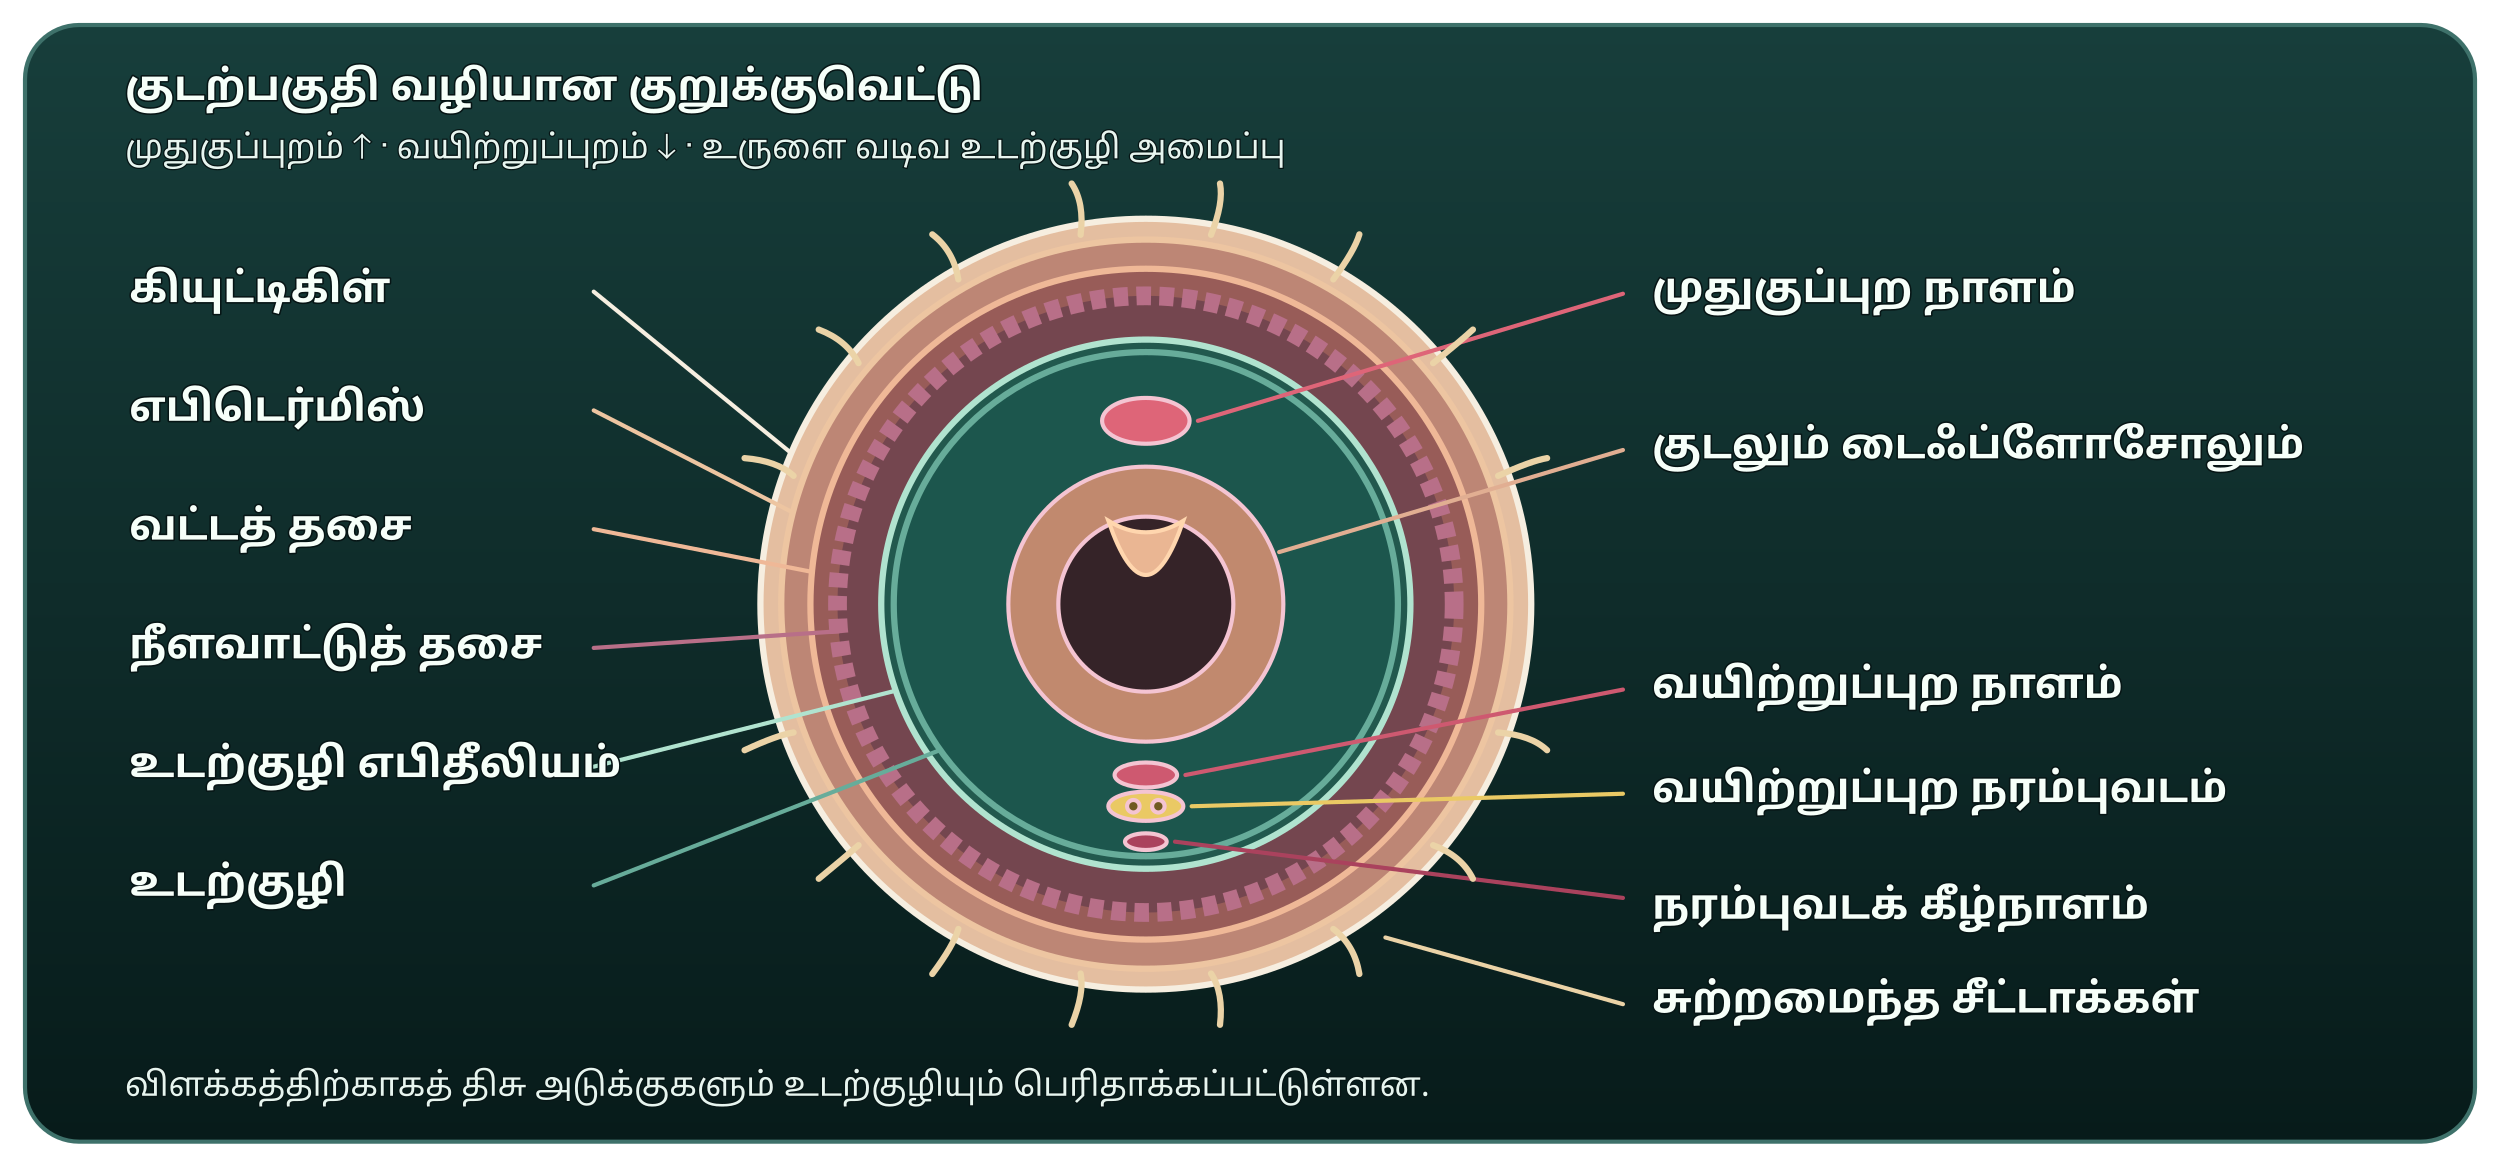
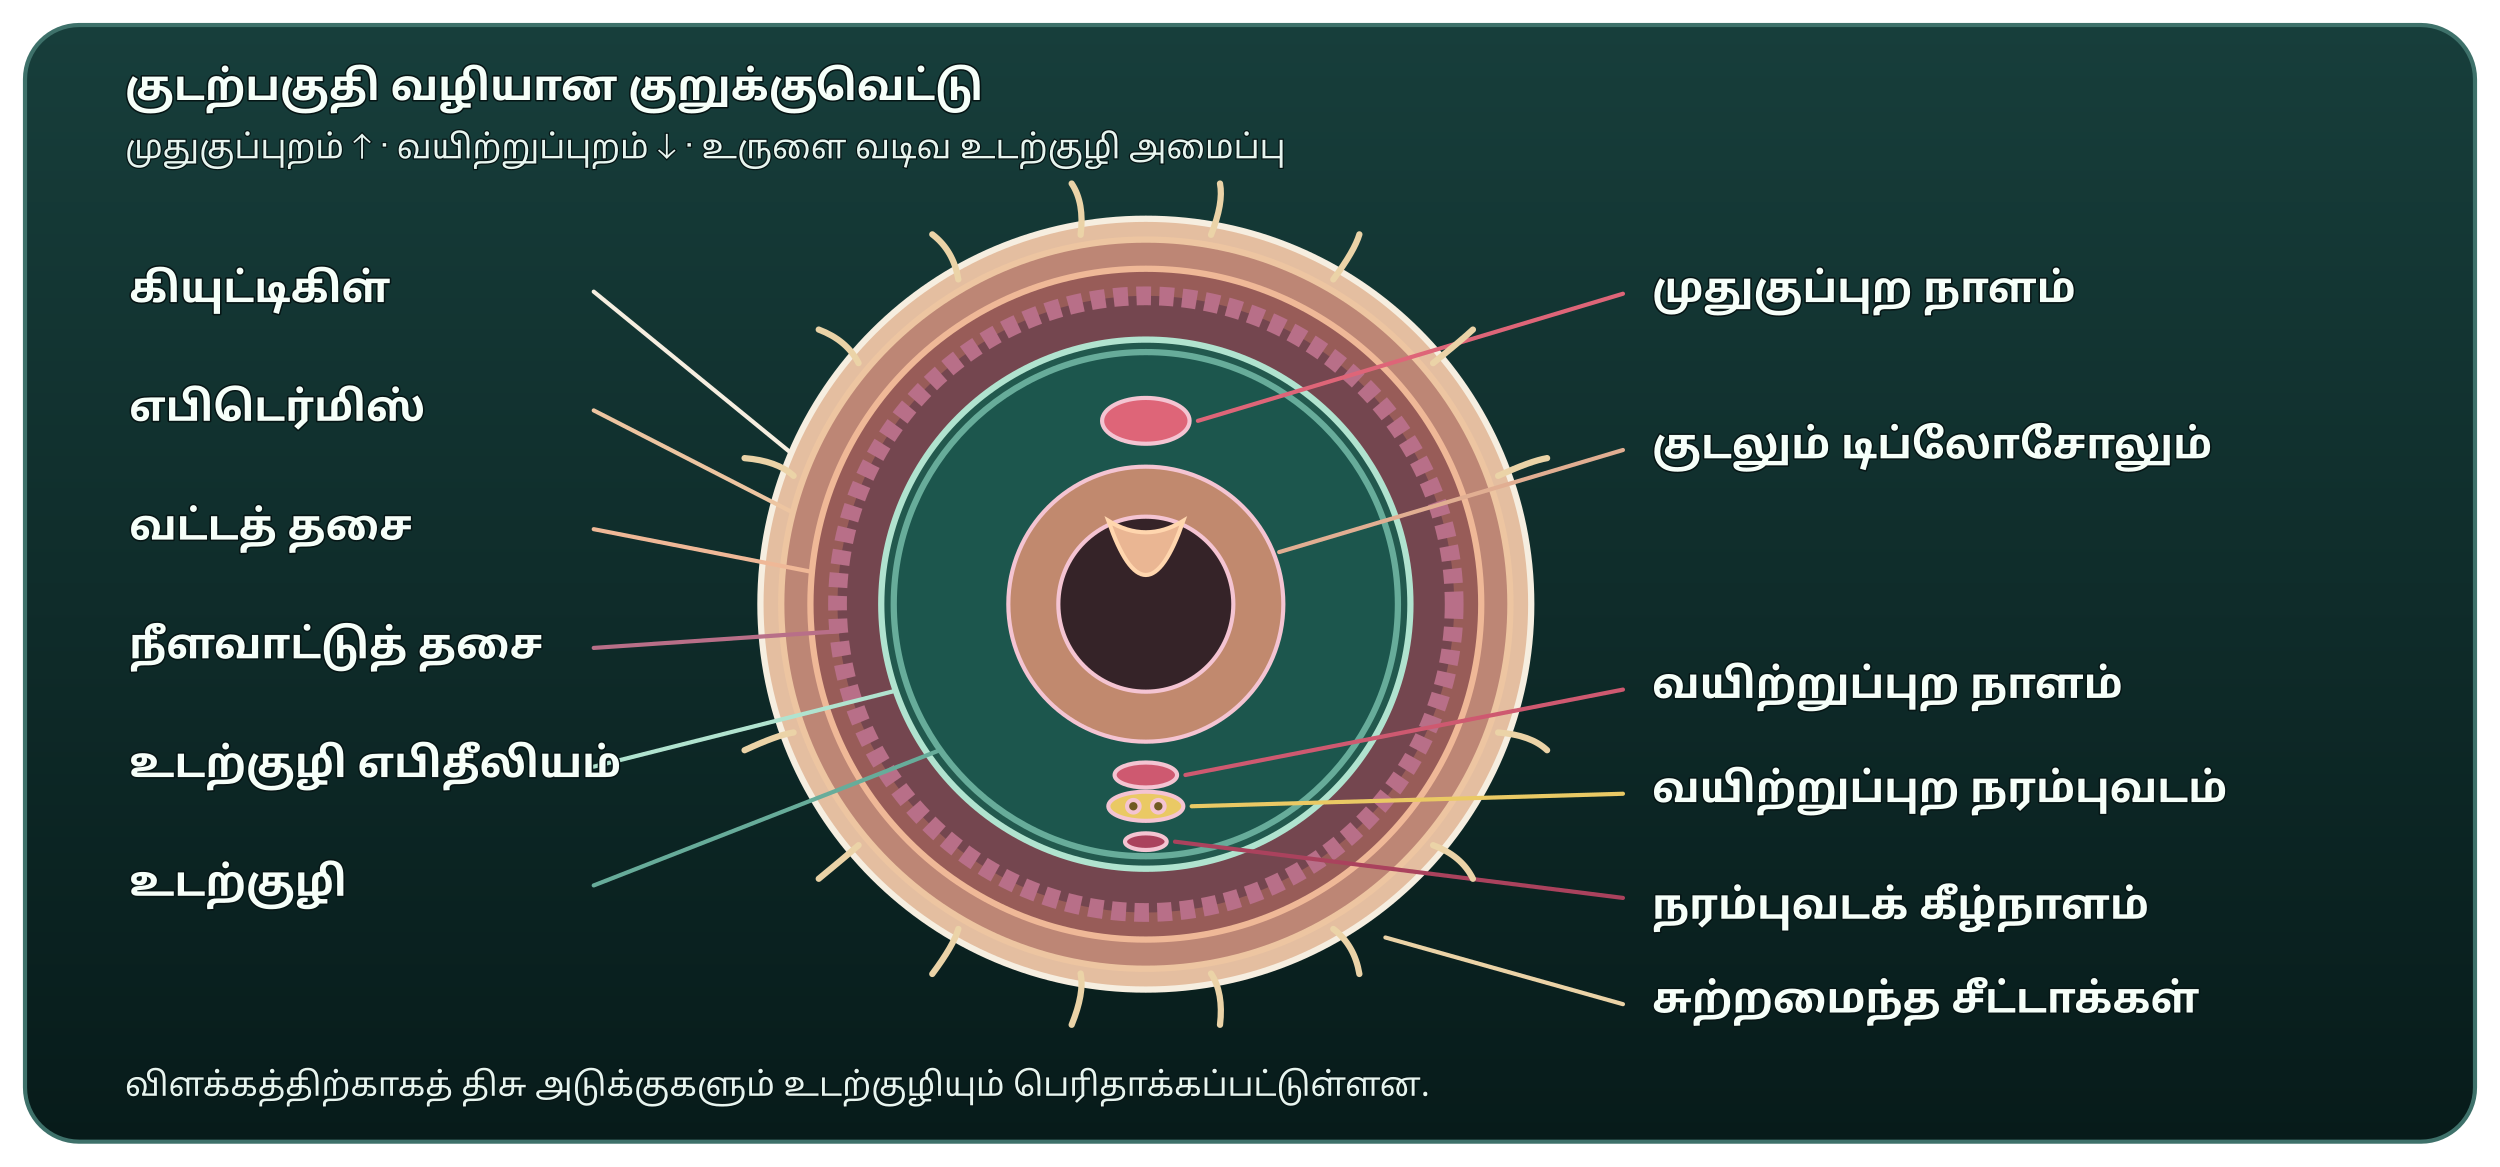
<svg xmlns="http://www.w3.org/2000/svg" id="anatomySvg" viewBox="0 0 1200 560" role="group" aria-labelledby="svgTitle svgDesc" style="transform: none; display: block;" lang="ta" xml:lang="ta" width="1200" height="560" class="motion-paused">
  <defs>
    <linearGradient id="trayGrad" x1="0" y1="0" x2="0" y2="1">
      <stop stop-color="#173e3b" />
      <stop offset="1" stop-color="#071b1a" />
    </linearGradient>
    <linearGradient id="skinGrad" x1="0" y1="0" x2="0" y2="1">
      <stop stop-color="#b87f69" />
      <stop offset=".42" stop-color="#8b5b4b" />
      <stop offset="1" stop-color="#593c35" />
    </linearGradient>
    <linearGradient id="gutGrad" x1="0" y1="0" x2="0" y2="1">
      <stop stop-color="#ffd0aa" />
      <stop offset=".5" stop-color="#d37e66" />
      <stop offset="1" stop-color="#7e3d3f" />
    </linearGradient>
    <linearGradient id="gutLight" x1="0" y1="0" x2="0" y2="1">
      <stop stop-color="#ffe4bb" />
      <stop offset="1" stop-color="#c67c57" />
    </linearGradient>
    <radialGradient id="gizzardGrad">
      <stop stop-color="#f4c099" />
      <stop offset=".58" stop-color="#b36454" />
      <stop offset="1" stop-color="#683940" />
    </radialGradient>
    <linearGradient id="vesselGrad" x1="0" y1="0" x2="1" y2="0">
      <stop stop-color="#8e1e34" />
      <stop offset=".45" stop-color="#ff6670" />
      <stop offset="1" stop-color="#8e1e34" />
    </linearGradient>
    <radialGradient id="reproGrad">
      <stop stop-color="#f3c8ff" />
      <stop offset=".7" stop-color="#a958c6" />
      <stop offset="1" stop-color="#54295f" />
    </radialGradient>
    <filter id="soft">
      <feGaussianBlur stdDeviation="5" />
    </filter>
    <marker id="arrowRed" markerWidth="8" markerHeight="8" refX="6" refY="3" orient="auto">
      <path d="M0 0L6 3L0 6Z" fill="#ff8991" />
    </marker>
    <marker id="arrowBlue" markerWidth="8" markerHeight="8" refX="6" refY="3" orient="auto">
      <path d="M0 0L6 3L0 6Z" fill="#7bd8ff" />
    </marker>
    <filter id="organicTexture" x="-20%" y="-20%" width="140%" height="140%">
      <feTurbulence type="fractalNoise" baseFrequency="0.012 0.09" numOctaves="4" seed="7" result="grain" />
      <feColorMatrix in="grain" type="matrix" values="0 0 0 0 0  0 0 0 0 0  0 0 0 0 0  0.85 0.85 0.85 0 0" result="grainAlpha" />
      <feComposite in="grainAlpha" in2="SourceGraphic" operator="in" />
    </filter>
    <filter id="fineGrain" x="-20%" y="-20%" width="140%" height="140%">
      <feTurbulence type="fractalNoise" baseFrequency="0.35" numOctaves="2" seed="3" result="fine" />
      <feColorMatrix in="fine" type="matrix" values="0 0 0 0 0  0 0 0 0 0  0 0 0 0 0  0.5 0.5 0.5 0 0" result="fineAlpha" />
      <feComposite in="fineAlpha" in2="SourceGraphic" operator="in" />
    </filter>
    <radialGradient id="glossHi" cx="34%" cy="20%" r="60%">
      <stop offset="0" stop-color="#fff" stop-opacity=".55" />
      <stop offset=".45" stop-color="#fff" stop-opacity=".1" />
      <stop offset="1" stop-color="#fff" stop-opacity="0" />
    </radialGradient>
    <radialGradient id="glossHiSmall" cx="30%" cy="22%" r="70%">
      <stop offset="0" stop-color="#fff" stop-opacity=".7" />
      <stop offset="1" stop-color="#fff" stop-opacity="0" />
    </radialGradient>
    <linearGradient id="skinGrad2" x1="0" y1="0" x2="0" y2="1">
      <stop stop-color="#c68a70" offset="0" />
      <stop offset=".18" stop-color="#a8664f" />
      <stop offset=".5" stop-color="#7d4438" />
      <stop offset=".78" stop-color="#5a352f" />
      <stop offset="1" stop-color="#3c211f" />
    </linearGradient>
    <radialGradient id="fleshGlow" cx="50%" cy="35%" r="65%">
      <stop offset="0" stop-color="#ffe0c8" stop-opacity=".5" />
      <stop offset="1" stop-color="#ffe0c8" stop-opacity="0" />
    </radialGradient>
    <clipPath id="externalClip">
      <path d="M65 280 C88 227 136 190 220 186 C470 180 841 183 1050 208 C1112 217 1140 245 1145 280 C1138 324 1095 350 1044 358 C784 384 420 377 218 374 C133 371 87 330 65 280 Z" />
    </clipPath>
    <linearGradient id="caecumPolish" x1="0" y1="0" x2="0" y2="1">
      <stop offset="0" stop-color="#ffe1b5" />
      <stop offset="0.33" stop-color="#efb082" />
      <stop offset="0.68" stop-color="#bb715f" />
      <stop offset="1" stop-color="#663940" />
    </linearGradient>
    <linearGradient id="nervePolish" x1="0" y1="0" x2="0" y2="1">
      <stop offset="0" stop-color="#fff3c1" />
      <stop offset="0.28" stop-color="#ffe179" />
      <stop offset="0.65" stop-color="#d8a43a" />
      <stop offset="1" stop-color="#805424" />
    </linearGradient>
    <linearGradient id="epidermisPolish" x1="0" y1="0" x2="0" y2="1">
      <stop offset="0" stop-color="#f8ccad" />
      <stop offset="0.4" stop-color="#d99c80" />
      <stop offset="1" stop-color="#8f594f" />
    </linearGradient>
    <linearGradient id="skinDepthPolish" x1="0" y1="0" x2="0" y2="1">
      <stop offset="0" stop-color="#b77d6c" />
      <stop offset="0.55" stop-color="#734e48" />
      <stop offset="1" stop-color="#382e32" />
    </linearGradient>
    <linearGradient id="mucusPolish" x1="0" y1="0" x2="0" y2="1">
      <stop offset="0" stop-color="#e6fcff" />
      <stop offset="0.28" stop-color="#ade4e5" />
      <stop offset="1" stop-color="#487f89" />
    </linearGradient>
    <radialGradient id="ganglionPolish" cx=".33" cy=".22" r=".85">
      <stop offset="0" stop-color="#fff8d2" />
      <stop offset="0.38" stop-color="#f7d565" />
      <stop offset="1" stop-color="#957026" />
    </radialGradient>
    <marker id="arrowGasIn" markerWidth="12" markerHeight="12" refX="10" refY="6" orient="auto" markerUnits="userSpaceOnUse">
      <path d="M0 0L12 6L0 12Z" fill="#85e2ff" />
    </marker>
    <marker id="arrowGasOut" markerWidth="12" markerHeight="12" refX="10" refY="6" orient="auto" markerUnits="userSpaceOnUse">
      <path d="M0 0L12 6L0 12Z" fill="#ffb0b7" />
    </marker>
  </defs>
  <rect x="12" y="12" width="1176" height="536" rx="26" fill="url(#trayGrad)" stroke="#3e716a" stroke-width="2" />
  <ellipse cx="600" cy="297" rx="526" ry="155" fill="#000" opacity=".28" filter="url(#soft)" id="bodyShadow" style="display: none;" />
  <path id="bodyBase" d="M62 280C80 201 132 160 222 151C402 133 802 137 1017 162C1084 170 1131 216 1143 279C1130 347 1081 388 1008 398C785 424 389 420 216 403C126 394 78 354 62 280Z" fill="#311f1e" stroke="#cb9278" stroke-width="5" style="display: none;" />
  <g id="segments" aria-hidden="true" style="display: none;">
    <path class="segment-shadow" d="M93 164.68Q86 280 93 395.84" style="stroke: #2a1210; stroke-width: 1.4; opacity: 0.4;" />
    <path class="segment-line" d="M92 164.68Q85 280 92 395.84" style="stroke: #f0c6a8; stroke-width: 1; opacity: 0.28;" />
    <path class="segment-shadow" d="M112.5 164.5Q105.5 280 112.5 396" style="stroke: #2a1210; stroke-width: 1.4; opacity: 0.4;" />
    <path class="segment-line" d="M111.5 164.5Q104.5 280 111.5 396" style="stroke: #f0c6a8; stroke-width: 1; opacity: 0.28;" />
    <path class="segment-shadow" d="M132 164.32Q125 280 132 396.16" style="stroke: #2a1210; stroke-width: 1.4; opacity: 0.4;" />
    <path class="segment-line" d="M131 164.32Q124 280 131 396.16" style="stroke: #f0c6a8; stroke-width: 1; opacity: 0.28;" />
    <path class="segment-shadow" d="M151.5 164.14Q144.5 280 151.5 396.32" style="stroke: #2a1210; stroke-width: 1.4; opacity: 0.4;" />
    <path class="segment-line" d="M150.5 164.14Q143.5 280 150.5 396.32" style="stroke: #f0c6a8; stroke-width: 1; opacity: 0.28;" />
    <path class="segment-shadow" d="M171 163.96Q164 280 171 396.48" style="stroke: #2a1210; stroke-width: 1.4; opacity: 0.4;" />
    <path class="segment-line" d="M170 163.96Q163 280 170 396.48" style="stroke: #f0c6a8; stroke-width: 1; opacity: 0.28;" />
    <path class="segment-shadow" d="M190.5 163.78Q183.5 280 190.5 396.64" style="stroke: #2a1210; stroke-width: 1.4; opacity: 0.4;" />
    <path class="segment-line" d="M189.5 163.78Q182.5 280 189.5 396.64" style="stroke: #f0c6a8; stroke-width: 1; opacity: 0.28;" />
    <path class="segment-shadow" d="M210 163.6Q203 280 210 396.8" style="stroke: #2a1210; stroke-width: 1.4; opacity: 0.4;" />
    <path class="segment-line" d="M209 163.6Q202 280 209 396.8" style="stroke: #f0c6a8; stroke-width: 1; opacity: 0.28;" />
    <path class="segment-shadow" d="M229.5 163.42Q222.5 280 229.5 396.96" style="stroke: #2a1210; stroke-width: 1.4; opacity: 0.4;" />
    <path class="segment-line" d="M228.5 163.42Q221.5 280 228.5 396.96" style="stroke: #f0c6a8; stroke-width: 1; opacity: 0.28;" />
    <path class="segment-shadow" d="M249 163.24Q242 280 249 397.12" style="stroke: #2a1210; stroke-width: 1.4; opacity: 0.4;" />
    <path class="segment-line" d="M248 163.24Q241 280 248 397.12" style="stroke: #f0c6a8; stroke-width: 1; opacity: 0.28;" />
    <path class="segment-shadow" d="M268.5 163.06Q261.5 280 268.5 397.28" style="stroke: #2a1210; stroke-width: 1.4; opacity: 0.4;" />
    <path class="segment-line" d="M267.5 163.06Q260.5 280 267.5 397.28" style="stroke: #f0c6a8; stroke-width: 1; opacity: 0.28;" />
    <path class="segment-shadow" d="M288 162.88Q281 280 288 397.44" style="stroke: #2a1210; stroke-width: 1.4; opacity: 0.4;" />
    <path class="segment-line" d="M287 162.88Q280 280 287 397.44" style="stroke: #f0c6a8; stroke-width: 1; opacity: 0.28;" />
    <path class="segment-shadow" d="M307.5 162.7Q300.5 280 307.5 397.6" style="stroke: #2a1210; stroke-width: 1.4; opacity: 0.4;" />
    <path class="segment-line" d="M306.5 162.7Q299.5 280 306.5 397.6" style="stroke: #f0c6a8; stroke-width: 1; opacity: 0.28;" />
    <path class="segment-shadow" d="M327 162.52Q320 280 327 397.76" style="stroke: #2a1210; stroke-width: 1.4; opacity: 0.4;" />
    <path class="segment-line" d="M326 162.52Q319 280 326 397.76" style="stroke: #f0c6a8; stroke-width: 1; opacity: 0.28;" />
    <path class="segment-shadow" d="M346.5 162.34Q339.5 280 346.5 397.92" style="stroke: #2a1210; stroke-width: 1.4; opacity: 0.4;" />
    <path class="segment-line" d="M345.5 162.34Q338.5 280 345.5 397.92" style="stroke: #f0c6a8; stroke-width: 1; opacity: 0.28;" />
    <path class="segment-shadow" d="M366 162.16Q359 280 366 398.08" style="stroke: #2a1210; stroke-width: 1.4; opacity: 0.4;" />
    <path class="segment-line" d="M365 162.16Q358 280 365 398.08" style="stroke: #f0c6a8; stroke-width: 1; opacity: 0.28;" />
    <path class="segment-shadow" d="M385.5 161.98Q378.5 280 385.5 398.24" style="stroke: #2a1210; stroke-width: 1.4; opacity: 0.4;" />
    <path class="segment-line" d="M384.5 161.98Q377.5 280 384.5 398.24" style="stroke: #f0c6a8; stroke-width: 1; opacity: 0.28;" />
    <path class="segment-shadow" d="M405 161.8Q398 280 405 398.4" style="stroke: #2a1210; stroke-width: 1.4; opacity: 0.4;" />
    <path class="segment-line" d="M404 161.8Q397 280 404 398.4" style="stroke: #f0c6a8; stroke-width: 1; opacity: 0.28;" />
    <path class="segment-shadow" d="M424.5 161.62Q417.5 280 424.5 398.56" style="stroke: #2a1210; stroke-width: 1.4; opacity: 0.4;" />
    <path class="segment-line" d="M423.5 161.62Q416.5 280 423.5 398.56" style="stroke: #f0c6a8; stroke-width: 1; opacity: 0.28;" />
    <path class="segment-shadow" d="M444 161.44Q437 280 444 398.72" style="stroke: #2a1210; stroke-width: 1.4; opacity: 0.4;" />
    <path class="segment-line" d="M443 161.44Q436 280 443 398.72" style="stroke: #f0c6a8; stroke-width: 1; opacity: 0.28;" />
    <path class="segment-shadow" d="M463.5 161.26Q456.5 280 463.5 398.88" style="stroke: #2a1210; stroke-width: 1.4; opacity: 0.4;" />
    <path class="segment-line" d="M462.5 161.26Q455.5 280 462.5 398.88" style="stroke: #f0c6a8; stroke-width: 1; opacity: 0.28;" />
    <path class="segment-shadow" d="M483 161.08Q476 280 483 399.04" style="stroke: #2a1210; stroke-width: 1.4; opacity: 0.4;" />
    <path class="segment-line" d="M482 161.08Q475 280 482 399.04" style="stroke: #f0c6a8; stroke-width: 1; opacity: 0.28;" />
    <path class="segment-shadow" d="M502.5 160.9Q495.5 280 502.5 399.2" style="stroke: #2a1210; stroke-width: 1.4; opacity: 0.4;" />
    <path class="segment-line" d="M501.5 160.9Q494.5 280 501.5 399.2" style="stroke: #f0c6a8; stroke-width: 1; opacity: 0.28;" />
    <path class="segment-shadow" d="M522 160.72Q515 280 522 399.36" style="stroke: #2a1210; stroke-width: 1.4; opacity: 0.4;" />
    <path class="segment-line" d="M521 160.72Q514 280 521 399.36" style="stroke: #f0c6a8; stroke-width: 1; opacity: 0.28;" />
    <path class="segment-shadow" d="M541.5 160.54Q534.5 280 541.5 399.52" style="stroke: #2a1210; stroke-width: 1.4; opacity: 0.4;" />
    <path class="segment-line" d="M540.5 160.54Q533.5 280 540.5 399.52" style="stroke: #f0c6a8; stroke-width: 1; opacity: 0.28;" />
    <path class="segment-shadow" d="M561 160.36Q554 280 561 399.68" style="stroke: #2a1210; stroke-width: 1.4; opacity: 0.4;" />
    <path class="segment-line" d="M560 160.36Q553 280 560 399.68" style="stroke: #f0c6a8; stroke-width: 1; opacity: 0.28;" />
    <path class="segment-shadow" d="M580.5 160.18Q573.5 280 580.5 399.84" style="stroke: #2a1210; stroke-width: 1.4; opacity: 0.4;" />
    <path class="segment-line" d="M579.5 160.18Q572.5 280 579.5 399.84" style="stroke: #f0c6a8; stroke-width: 1; opacity: 0.28;" />
    <path class="segment-shadow" d="M600 160Q593 280 600 400" style="stroke: #2a1210; stroke-width: 1.4; opacity: 0.4;" />
    <path class="segment-line" d="M599 160Q592 280 599 400" style="stroke: #f0c6a8; stroke-width: 1; opacity: 0.28;" />
    <path class="segment-shadow" d="M619.5 160.18Q612.5 280 619.5 399.84" style="stroke: #2a1210; stroke-width: 1.4; opacity: 0.4;" />
    <path class="segment-line" d="M618.5 160.18Q611.5 280 618.5 399.84" style="stroke: #f0c6a8; stroke-width: 1; opacity: 0.28;" />
    <path class="segment-shadow" d="M639 160.36Q632 280 639 399.68" style="stroke: #2a1210; stroke-width: 1.4; opacity: 0.4;" />
    <path class="segment-line" d="M638 160.36Q631 280 638 399.68" style="stroke: #f0c6a8; stroke-width: 1; opacity: 0.28;" />
    <path class="segment-shadow" d="M658.5 160.54Q651.5 280 658.5 399.52" style="stroke: #2a1210; stroke-width: 1.4; opacity: 0.4;" />
    <path class="segment-line" d="M657.5 160.54Q650.5 280 657.5 399.52" style="stroke: #f0c6a8; stroke-width: 1; opacity: 0.28;" />
    <path class="segment-shadow" d="M678 160.72Q671 280 678 399.36" style="stroke: #2a1210; stroke-width: 1.4; opacity: 0.4;" />
    <path class="segment-line" d="M677 160.72Q670 280 677 399.36" style="stroke: #f0c6a8; stroke-width: 1; opacity: 0.28;" />
    <path class="segment-shadow" d="M697.5 160.9Q690.5 280 697.5 399.2" style="stroke: #2a1210; stroke-width: 1.4; opacity: 0.4;" />
    <path class="segment-line" d="M696.5 160.9Q689.5 280 696.5 399.2" style="stroke: #f0c6a8; stroke-width: 1; opacity: 0.28;" />
    <path class="segment-shadow" d="M717 161.08Q710 280 717 399.04" style="stroke: #2a1210; stroke-width: 1.4; opacity: 0.4;" />
    <path class="segment-line" d="M716 161.08Q709 280 716 399.04" style="stroke: #f0c6a8; stroke-width: 1; opacity: 0.28;" />
    <path class="segment-shadow" d="M736.5 161.26Q729.5 280 736.5 398.88" style="stroke: #2a1210; stroke-width: 1.4; opacity: 0.4;" />
    <path class="segment-line" d="M735.5 161.26Q728.5 280 735.5 398.88" style="stroke: #f0c6a8; stroke-width: 1; opacity: 0.28;" />
    <path class="segment-shadow" d="M756 161.44Q749 280 756 398.72" style="stroke: #2a1210; stroke-width: 1.4; opacity: 0.4;" />
    <path class="segment-line" d="M755 161.44Q748 280 755 398.72" style="stroke: #f0c6a8; stroke-width: 1; opacity: 0.28;" />
    <path class="segment-shadow" d="M775.5 161.62Q768.5 280 775.5 398.56" style="stroke: #2a1210; stroke-width: 1.4; opacity: 0.4;" />
    <path class="segment-line" d="M774.5 161.62Q767.5 280 774.5 398.56" style="stroke: #f0c6a8; stroke-width: 1; opacity: 0.28;" />
    <path class="segment-shadow" d="M795 161.8Q788 280 795 398.4" style="stroke: #2a1210; stroke-width: 1.4; opacity: 0.4;" />
    <path class="segment-line" d="M794 161.8Q787 280 794 398.4" style="stroke: #f0c6a8; stroke-width: 1; opacity: 0.28;" />
    <path class="segment-shadow" d="M814.5 161.98Q807.5 280 814.5 398.24" style="stroke: #2a1210; stroke-width: 1.4; opacity: 0.4;" />
    <path class="segment-line" d="M813.5 161.98Q806.5 280 813.5 398.24" style="stroke: #f0c6a8; stroke-width: 1; opacity: 0.28;" />
    <path class="segment-shadow" d="M834 162.16Q827 280 834 398.08" style="stroke: #2a1210; stroke-width: 1.4; opacity: 0.4;" />
    <path class="segment-line" d="M833 162.16Q826 280 833 398.08" style="stroke: #f0c6a8; stroke-width: 1; opacity: 0.28;" />
    <path class="segment-shadow" d="M853.5 162.34Q846.5 280 853.5 397.92" style="stroke: #2a1210; stroke-width: 1.4; opacity: 0.4;" />
    <path class="segment-line" d="M852.5 162.34Q845.5 280 852.5 397.92" style="stroke: #f0c6a8; stroke-width: 1; opacity: 0.28;" />
    <path class="segment-shadow" d="M873 162.52Q866 280 873 397.76" style="stroke: #2a1210; stroke-width: 1.4; opacity: 0.4;" />
    <path class="segment-line" d="M872 162.52Q865 280 872 397.76" style="stroke: #f0c6a8; stroke-width: 1; opacity: 0.28;" />
    <path class="segment-shadow" d="M892.5 162.7Q885.5 280 892.5 397.6" style="stroke: #2a1210; stroke-width: 1.4; opacity: 0.4;" />
    <path class="segment-line" d="M891.5 162.7Q884.5 280 891.5 397.6" style="stroke: #f0c6a8; stroke-width: 1; opacity: 0.28;" />
    <path class="segment-shadow" d="M912 162.88Q905 280 912 397.44" style="stroke: #2a1210; stroke-width: 1.4; opacity: 0.4;" />
    <path class="segment-line" d="M911 162.88Q904 280 911 397.44" style="stroke: #f0c6a8; stroke-width: 1; opacity: 0.28;" />
    <path class="segment-shadow" d="M931.5 163.06Q924.5 280 931.5 397.28" style="stroke: #2a1210; stroke-width: 1.4; opacity: 0.4;" />
    <path class="segment-line" d="M930.5 163.06Q923.5 280 930.5 397.28" style="stroke: #f0c6a8; stroke-width: 1; opacity: 0.28;" />
    <path class="segment-shadow" d="M951 163.24Q944 280 951 397.12" style="stroke: #2a1210; stroke-width: 1.4; opacity: 0.4;" />
    <path class="segment-line" d="M950 163.24Q943 280 950 397.12" style="stroke: #f0c6a8; stroke-width: 1; opacity: 0.28;" />
    <path class="segment-shadow" d="M970.5 163.42Q963.5 280 970.5 396.96" style="stroke: #2a1210; stroke-width: 1.4; opacity: 0.4;" />
    <path class="segment-line" d="M969.5 163.42Q962.5 280 969.5 396.96" style="stroke: #f0c6a8; stroke-width: 1; opacity: 0.28;" />
    <path class="segment-shadow" d="M990 163.6Q983 280 990 396.8" style="stroke: #2a1210; stroke-width: 1.4; opacity: 0.4;" />
    <path class="segment-line" d="M989 163.6Q982 280 989 396.8" style="stroke: #f0c6a8; stroke-width: 1; opacity: 0.28;" />
    <path class="segment-shadow" d="M1009.5 163.78Q1002.5 280 1009.5 396.64" style="stroke: #2a1210; stroke-width: 1.4; opacity: 0.4;" />
    <path class="segment-line" d="M1008.5 163.78Q1001.5 280 1008.5 396.64" style="stroke: #f0c6a8; stroke-width: 1; opacity: 0.28;" />
    <path class="segment-shadow" d="M1029 163.96Q1022 280 1029 396.48" style="stroke: #2a1210; stroke-width: 1.4; opacity: 0.4;" />
    <path class="segment-line" d="M1028 163.96Q1021 280 1028 396.48" style="stroke: #f0c6a8; stroke-width: 1; opacity: 0.28;" />
    <path class="segment-shadow" d="M1048.5 164.14Q1041.5 280 1048.5 396.32" style="stroke: #2a1210; stroke-width: 1.4; opacity: 0.4;" />
    <path class="segment-line" d="M1047.5 164.14Q1040.5 280 1047.5 396.32" style="stroke: #f0c6a8; stroke-width: 1; opacity: 0.28;" />
    <path class="segment-shadow" d="M1068 164.32Q1061 280 1068 396.16" style="stroke: #2a1210; stroke-width: 1.4; opacity: 0.4;" />
    <path class="segment-line" d="M1067 164.32Q1060 280 1067 396.16" style="stroke: #f0c6a8; stroke-width: 1; opacity: 0.28;" />
    <path class="segment-shadow" d="M1087.5 164.5Q1080.5 280 1087.5 396" style="stroke: #2a1210; stroke-width: 1.4; opacity: 0.4;" />
    <path class="segment-line" d="M1086.5 164.5Q1079.5 280 1086.5 396" style="stroke: #f0c6a8; stroke-width: 1; opacity: 0.28;" />
  </g>
  <g id="internalFlaps" aria-hidden="true" style="display: none;">
    <path class="flap" d="M90 276C110 195 170 157 262 150L1030 166C972 199 926 221 860 235C573 220 345 221 90 276Z" style="fill: #835d4f; stroke: #c18b74; stroke-width: 2; opacity: 0.44;" />
    <path class="flap" d="M90 286C115 355 176 391 263 402L1025 393C969 364 915 341 855 328C566 343 335 342 90 286Z" style="fill: #835d4f; stroke: #c18b74; stroke-width: 2; opacity: 0.44;" />
    <path d="M94 278C310 244 813 245 1128 280C840 320 335 317 94 282Z" fill="#e9b394" opacity=".18" stroke="#d9a080" stroke-width="2" />
  </g>
  <g id="layer-crosssection" class="layer active" style="display: inline;">
    <text x="60" y="48" class="organ-label" data-en-label="Transverse section through an intestinal segment" data-en-x="60" data-en-y="48" data-en-font="" lang="ta" xml:lang="ta" style="font-size: 20px; fill: #f6fff9; stroke: #061515; stroke-width: 1.5; stroke-linejoin: round; font-weight: 750; letter-spacing: 0; font-family: Noto Sans Tamil;" paint-order="stroke" id="proof-label-0">
      <tspan x="60" dy="0">குடற்பகுதி வழியான குறுக்குவெட்டு</tspan>
    </text>
    <text x="60" y="76" class="micro-label" data-en-label="Dorsal ↑ · Ventral ↓ · cylindrical, coelomate organization" data-en-x="60" data-en-y="76" data-en-font="" lang="ta" xml:lang="ta" style="font-size: 16px; fill: #e7f5ef; stroke: #061515; stroke-width: 1.2; letter-spacing: 0; font-family: Noto Sans Tamil;" paint-order="stroke" id="proof-label-1">
      <tspan x="60" dy="0">முதுகுப்புறம் ↑ · வயிற்றுப்புறம் ↓ · உருளை வடிவ உடற்குழி அமைப்பு</tspan>
    </text>
    <g class="svg-structure" data-structure="cs-cuticle" tabindex="0" role="button" aria-hidden="false" aria-disabled="false" aria-label="கியுட்டிகிள்">
      <circle cx="550" cy="290" r="185" fill="#e4bea0" stroke="#f6eee0" stroke-width="3" />
      <path d="M379.8 217.5 L285 140" fill="none" stroke="#f6eee0" stroke-width="2" stroke-linecap="round" />
      <text x="62" y="145" class="organ-label" data-en-label="Cuticle" data-en-x="62" data-en-y="145" data-en-font="" lang="ta" xml:lang="ta" style="font-size: 20px; fill: #f6fff9; stroke: #061515; stroke-width: 1.5; stroke-linejoin: round; font-weight: 750; letter-spacing: 0; font-family: Noto Sans Tamil;" paint-order="stroke" id="proof-label-2">
        <tspan x="62" dy="0">கியுட்டிகிள்</tspan>
      </text>
    </g>
    <g class="svg-structure" data-structure="cs-epidermis" tabindex="0" role="button" aria-hidden="false" aria-disabled="false" aria-label="எபிடெர்மிஸ்">
      <circle cx="550" cy="290" r="175" fill="#bd8675" stroke="#edc5a1" stroke-width="3" />
      <path d="M380.6 246.0 L285 197" fill="none" stroke="#edc5a1" stroke-width="2" stroke-linecap="round" />
      <text x="62" y="202" class="organ-label" data-en-label="Epidermis" data-en-x="62" data-en-y="202" data-en-font="" lang="ta" xml:lang="ta" style="font-size: 20px; fill: #f6fff9; stroke: #061515; stroke-width: 1.5; stroke-linejoin: round; font-weight: 750; letter-spacing: 0; font-family: Noto Sans Tamil;" paint-order="stroke" id="proof-label-3">
        <tspan x="62" dy="0">எபிடெர்மிஸ்</tspan>
      </text>
    </g>
    <g class="svg-structure" data-structure="cs-circular-muscle" tabindex="0" role="button" aria-hidden="false" aria-disabled="false" aria-label="வட்டத் தசைப்படலம்">
      <circle cx="550" cy="290" r="161" fill="#985c58" stroke="#efb897" stroke-width="3" />
      <path d="M389.7 274.5 L285 254" fill="none" stroke="#efb897" stroke-width="2" stroke-linecap="round" />
      <text x="62" y="259" class="organ-label" data-en-label="Circular muscle" data-en-x="62" data-en-y="259" data-en-font="" lang="ta" xml:lang="ta" style="font-size: 20px; fill: #f6fff9; stroke: #061515; stroke-width: 1.5; stroke-linejoin: round; font-weight: 750; letter-spacing: 0; font-family: Noto Sans Tamil;" paint-order="stroke" id="proof-label-4">
        <tspan x="62" dy="0">வட்டத் தசை</tspan>
      </text>
    </g>
    <g class="svg-structure" data-structure="cs-longitudinal-muscle" tabindex="0" role="button" aria-hidden="false" aria-disabled="false" aria-label="நீளவாட்டுத் தசைப்படலம்">
      <circle cx="550" cy="290" r="148" fill="#74464f" stroke="#b86f88" stroke-width="9" stroke-dasharray="7 4" />
      <path d="M402.6 303.0 L285 311" fill="none" stroke="#b86f88" stroke-width="2" stroke-linecap="round" />
      <text x="62" y="316" class="organ-label" data-en-label="Longitudinal muscle" data-en-x="62" data-en-y="316" data-en-font="" lang="ta" xml:lang="ta" style="font-size: 20px; fill: #f6fff9; stroke: #061515; stroke-width: 1.5; stroke-linejoin: round; font-weight: 750; letter-spacing: 0; font-family: Noto Sans Tamil;" paint-order="stroke" id="proof-label-5">
        <tspan x="62" dy="0">நீளவாட்டுத் தசை</tspan>
      </text>
    </g>
    <g class="svg-structure" data-structure="cs-peritoneum" tabindex="0" role="button" aria-hidden="false" aria-disabled="false" aria-label="உடற்குழி எபிதீலியம்">
      <circle cx="550" cy="290" r="127" fill="#22594e" stroke="#b0e3cf" stroke-width="3" />
      <path d="M430.0 331.5 L285 368" fill="none" stroke="#b0e3cf" stroke-width="2" stroke-linecap="round" />
      <text x="62" y="373" class="organ-label" data-en-label="Peritoneum" data-en-x="62" data-en-y="373" data-en-font="" lang="ta" xml:lang="ta" style="font-size: 20px; fill: #f6fff9; stroke: #061515; stroke-width: 1.5; stroke-linejoin: round; font-weight: 750; letter-spacing: 0; font-family: Noto Sans Tamil;" paint-order="stroke" id="proof-label-6">
        <tspan x="62" dy="0">உடற்குழி எபிதீலியம்</tspan>
      </text>
    </g>
    <g class="svg-structure" data-structure="cs-coelom" tabindex="0" role="button" aria-hidden="false" aria-disabled="false" aria-label="உடற்குழியும் உடற்குழித் திரவமும்">
      <circle cx="550" cy="290" r="121" fill="#1c564d" stroke="#67ac9a" stroke-width="3" />
      <path d="M451.3 360.0 L285 425" fill="none" stroke="#67ac9a" stroke-width="2" stroke-linecap="round" />
      <text x="62" y="430" class="organ-label" data-en-label="Coelom" data-en-x="62" data-en-y="430" data-en-font="" lang="ta" xml:lang="ta" style="font-size: 20px; fill: #f6fff9; stroke: #061515; stroke-width: 1.5; stroke-linejoin: round; font-weight: 750; letter-spacing: 0; font-family: Noto Sans Tamil;" paint-order="stroke" id="proof-label-7">
        <tspan x="62" dy="0">உடற்குழி</tspan>
      </text>
    </g>
-     <g class="svg-structure" data-structure="cs-gut" tabindex="0" role="button" aria-hidden="false" aria-disabled="false" aria-label="குடல் சுவரும் டைஃப்ளோசோலும்">
+     <g class="svg-structure" data-structure="cs-gut" tabindex="0" role="button" aria-hidden="false" aria-disabled="false" aria-label="குடல் சுவரும் டிப்லோசோலும்">
      <ellipse cx="550" cy="290" rx="66" ry="66" fill="#c1896e" stroke="#f4c4d2" stroke-width="2" />
      <ellipse cx="550" cy="290" rx="42" ry="42" fill="#352328" stroke="#f4c4d2" stroke-width="2" />
      <path d="M532 250 Q550 302 568 250 Q550 261 532 250 Z" fill="#eab693" stroke="#ffd6ae" stroke-width="2" />
      <path d="M614 265 L779 216" fill="none" stroke="#e1ae92" stroke-width="2" stroke-linecap="round" />
      <text x="793" y="220" class="organ-label" data-en-label="Gut and typhlosole" data-en-x="793" data-en-y="220" data-en-font="" lang="ta" xml:lang="ta" style="font-size: 20px; fill: #f6fff9; stroke: #061515; stroke-width: 1.5; stroke-linejoin: round; font-weight: 750; letter-spacing: 0; font-family: Noto Sans Tamil;" paint-order="stroke" id="proof-label-8">
-         <tspan x="793" dy="0">குடலும் டைஃப்ளோசோலும்</tspan>
+         <tspan x="793" dy="0">குடலும் டிப்லோசோலும்</tspan>
      </text>
    </g>
    <g class="svg-structure" data-structure="cs-dorsal-vessel" tabindex="0" role="button" aria-hidden="false" aria-disabled="false" aria-label="குறுக்குவெட்டில் முதுகுப்புற நாளம்">
      <ellipse cx="550" cy="202" rx="21" ry="11" fill="#de6578" stroke="#f4c4d2" stroke-width="2" />
      <path d="M575 202 L779 141" fill="none" stroke="#de6578" stroke-width="2" stroke-linecap="round" />
      <text x="793" y="145" class="organ-label" data-en-label="Dorsal vessel" data-en-x="793" data-en-y="145" data-en-font="" lang="ta" xml:lang="ta" style="font-size: 20px; fill: #f6fff9; stroke: #061515; stroke-width: 1.5; stroke-linejoin: round; font-weight: 750; letter-spacing: 0; font-family: Noto Sans Tamil;" paint-order="stroke" id="proof-label-9">
        <tspan x="793" dy="0">முதுகுப்புற நாளம்</tspan>
      </text>
    </g>
    <g class="svg-structure" data-structure="cs-ventral-vessel" tabindex="0" role="button" aria-hidden="false" aria-disabled="false" aria-label="குறுக்குவெட்டில் வயிற்றுப்புற நாளம்">
      <ellipse cx="550" cy="372" rx="15" ry="6" fill="#ce5970" stroke="#f4c4d2" stroke-width="2" />
      <path d="M569 372 L779 331" fill="none" stroke="#ce5970" stroke-width="2" stroke-linecap="round" />
      <text x="793" y="335" class="organ-label" data-en-label="Ventral vessel" data-en-x="793" data-en-y="335" data-en-font="" lang="ta" xml:lang="ta" style="font-size: 20px; fill: #f6fff9; stroke: #061515; stroke-width: 1.5; stroke-linejoin: round; font-weight: 750; letter-spacing: 0; font-family: Noto Sans Tamil;" paint-order="stroke" id="proof-label-10">
        <tspan x="793" dy="0">வயிற்றுப்புற நாளம்</tspan>
      </text>
    </g>
    <g class="svg-structure" data-structure="cs-nerve-cord" tabindex="0" role="button" aria-hidden="false" aria-disabled="false" aria-label="குறுக்குவெட்டில் வயிற்றுப்புற நரம்புவடம்">
      <ellipse cx="550" cy="387" rx="18" ry="7" fill="#eac964" stroke="#f4c4d2" stroke-width="2" />
      <ellipse cx="544" cy="387" rx="3" ry="3" fill="#705a21" stroke="#f4c4d2" stroke-width="2" />
      <ellipse cx="556" cy="387" rx="3" ry="3" fill="#705a21" stroke="#f4c4d2" stroke-width="2" />
      <path d="M572 387 L779 381" fill="none" stroke="#eac964" stroke-width="2" stroke-linecap="round" />
      <text x="793" y="385" class="organ-label" data-en-label="Ventral nerve cord" data-en-x="793" data-en-y="385" data-en-font="" lang="ta" xml:lang="ta" style="font-size: 20px; fill: #f6fff9; stroke: #061515; stroke-width: 1.5; stroke-linejoin: round; font-weight: 750; letter-spacing: 0; font-family: Noto Sans Tamil;" paint-order="stroke" id="proof-label-11">
        <tspan x="793" dy="0">வயிற்றுப்புற நரம்புவடம்</tspan>
      </text>
    </g>
    <g class="svg-structure" data-structure="cs-subneural-vessel" tabindex="0" role="button" aria-hidden="false" aria-disabled="false" aria-label="குறுக்குவெட்டில் நரம்புவடக் கீழ்நாளம்">
      <ellipse cx="550" cy="404" rx="10" ry="4" fill="#aa425d" stroke="#f4c4d2" stroke-width="2" />
      <path d="M564 404 L779 431" fill="none" stroke="#aa425d" stroke-width="2" stroke-linecap="round" />
      <text x="793" y="441" class="organ-label" data-en-label="Subneural vessel" data-en-x="793" data-en-y="435" data-en-font="" lang="ta" xml:lang="ta" style="font-size: 20px; fill: #f6fff9; stroke: #061515; stroke-width: 1.5; stroke-linejoin: round; font-weight: 750; letter-spacing: 0; font-family: Noto Sans Tamil;" paint-order="stroke" id="proof-label-12">
        <tspan x="793" dy="0">நரம்புவடக் கீழ்நாளம்</tspan>
      </text>
    </g>
    <g class="svg-structure" data-structure="cs-setae" tabindex="0" role="button" aria-hidden="false" aria-disabled="false" aria-label="குறுக்குவெட்டில் சீட்டாக்கள்">
      <path d="M719.1 351.6 Q734.9 352.8 742.6 360.1" fill="none" stroke="#ebd3a7" stroke-width="3" stroke-linecap="round" />
      <path d="M687.9 405.7 Q701.5 410.7 707.0 421.8" fill="none" stroke="#ebd3a7" stroke-width="3" stroke-linecap="round" />
      <path d="M640.0 445.9 Q650.2 453.7 652.5 467.5" fill="none" stroke="#ebd3a7" stroke-width="3" stroke-linecap="round" />
      <path d="M581.3 467.3 Q587.4 476.6 585.6 491.9" fill="none" stroke="#ebd3a7" stroke-width="3" stroke-linecap="round" />
      <path d="M518.7 467.3 Q520.6 476.6 514.4 491.9" fill="none" stroke="#ebd3a7" stroke-width="3" stroke-linecap="round" />
      <path d="M460.0 445.9 Q457.8 453.7 447.5 467.5" fill="none" stroke="#ebd3a7" stroke-width="3" stroke-linecap="round" />
      <path d="M412.1 405.7 Q406.5 410.7 393.0 421.8" fill="none" stroke="#ebd3a7" stroke-width="3" stroke-linecap="round" />
      <path d="M380.9 351.6 Q373.1 352.8 357.4 360.1" fill="none" stroke="#ebd3a7" stroke-width="3" stroke-linecap="round" />
      <path d="M380.9 228.4 Q373.1 221.2 357.4 219.9" fill="none" stroke="#ebd3a7" stroke-width="3" stroke-linecap="round" />
      <path d="M412.1 174.3 Q406.5 163.3 393.0 158.2" fill="none" stroke="#ebd3a7" stroke-width="3" stroke-linecap="round" />
      <path d="M460.0 134.1 Q457.7 120.3 447.5 112.5" fill="none" stroke="#ebd3a7" stroke-width="3" stroke-linecap="round" />
      <path d="M518.7 112.7 Q520.6 97.4 514.4 88.1" fill="none" stroke="#ebd3a7" stroke-width="3" stroke-linecap="round" />
      <path d="M581.3 112.7 Q587.4 97.4 585.6 88.1" fill="none" stroke="#ebd3a7" stroke-width="3" stroke-linecap="round" />
      <path d="M640.0 134.1 Q650.2 120.3 652.5 112.5" fill="none" stroke="#ebd3a7" stroke-width="3" stroke-linecap="round" />
      <path d="M687.9 174.3 Q701.5 163.3 707.0 158.2" fill="none" stroke="#ebd3a7" stroke-width="3" stroke-linecap="round" />
      <path d="M719.1 228.4 Q734.9 221.2 742.6 219.9" fill="none" stroke="#ebd3a7" stroke-width="3" stroke-linecap="round" />
      <path d="M665 450 L779 482" fill="none" stroke="#ebd3a7" stroke-width="2" stroke-linecap="round" />
      <text x="793" y="486" class="organ-label" data-en-label="Perichaetine setae" data-en-x="793" data-en-y="486" data-en-font="" lang="ta" xml:lang="ta" style="font-size: 20px; fill: #f6fff9; stroke: #061515; stroke-width: 1.5; stroke-linejoin: round; font-weight: 750; letter-spacing: 0; font-family: Noto Sans Tamil;" paint-order="stroke" id="proof-label-13">
        <tspan x="793" dy="0">சுற்றமைந்த சீட்டாக்கள்</tspan>
      </text>
    </g>
    <text x="60" y="526" class="micro-label" data-en-label="Wall thickness and coelomic space enlarged for teaching" data-en-x="60" data-en-y="526" data-en-font="" lang="ta" xml:lang="ta" style="font-size: 16px; fill: #e7f5ef; stroke: #061515; stroke-width: 1.2; letter-spacing: 0; font-family: Noto Sans Tamil;" paint-order="stroke" id="proof-label-14">
      <tspan x="60" dy="0">விளக்கத்திற்காகத் திசு அடுக்குகளும் உடற்குழியும் பெரிதாக்கப்பட்டுள்ளன.</tspan>
    </text>
  </g>
  <g id="targetOverlay" aria-hidden="true" />
  <g id="selectionOverlay" aria-hidden="true" />
</svg>
